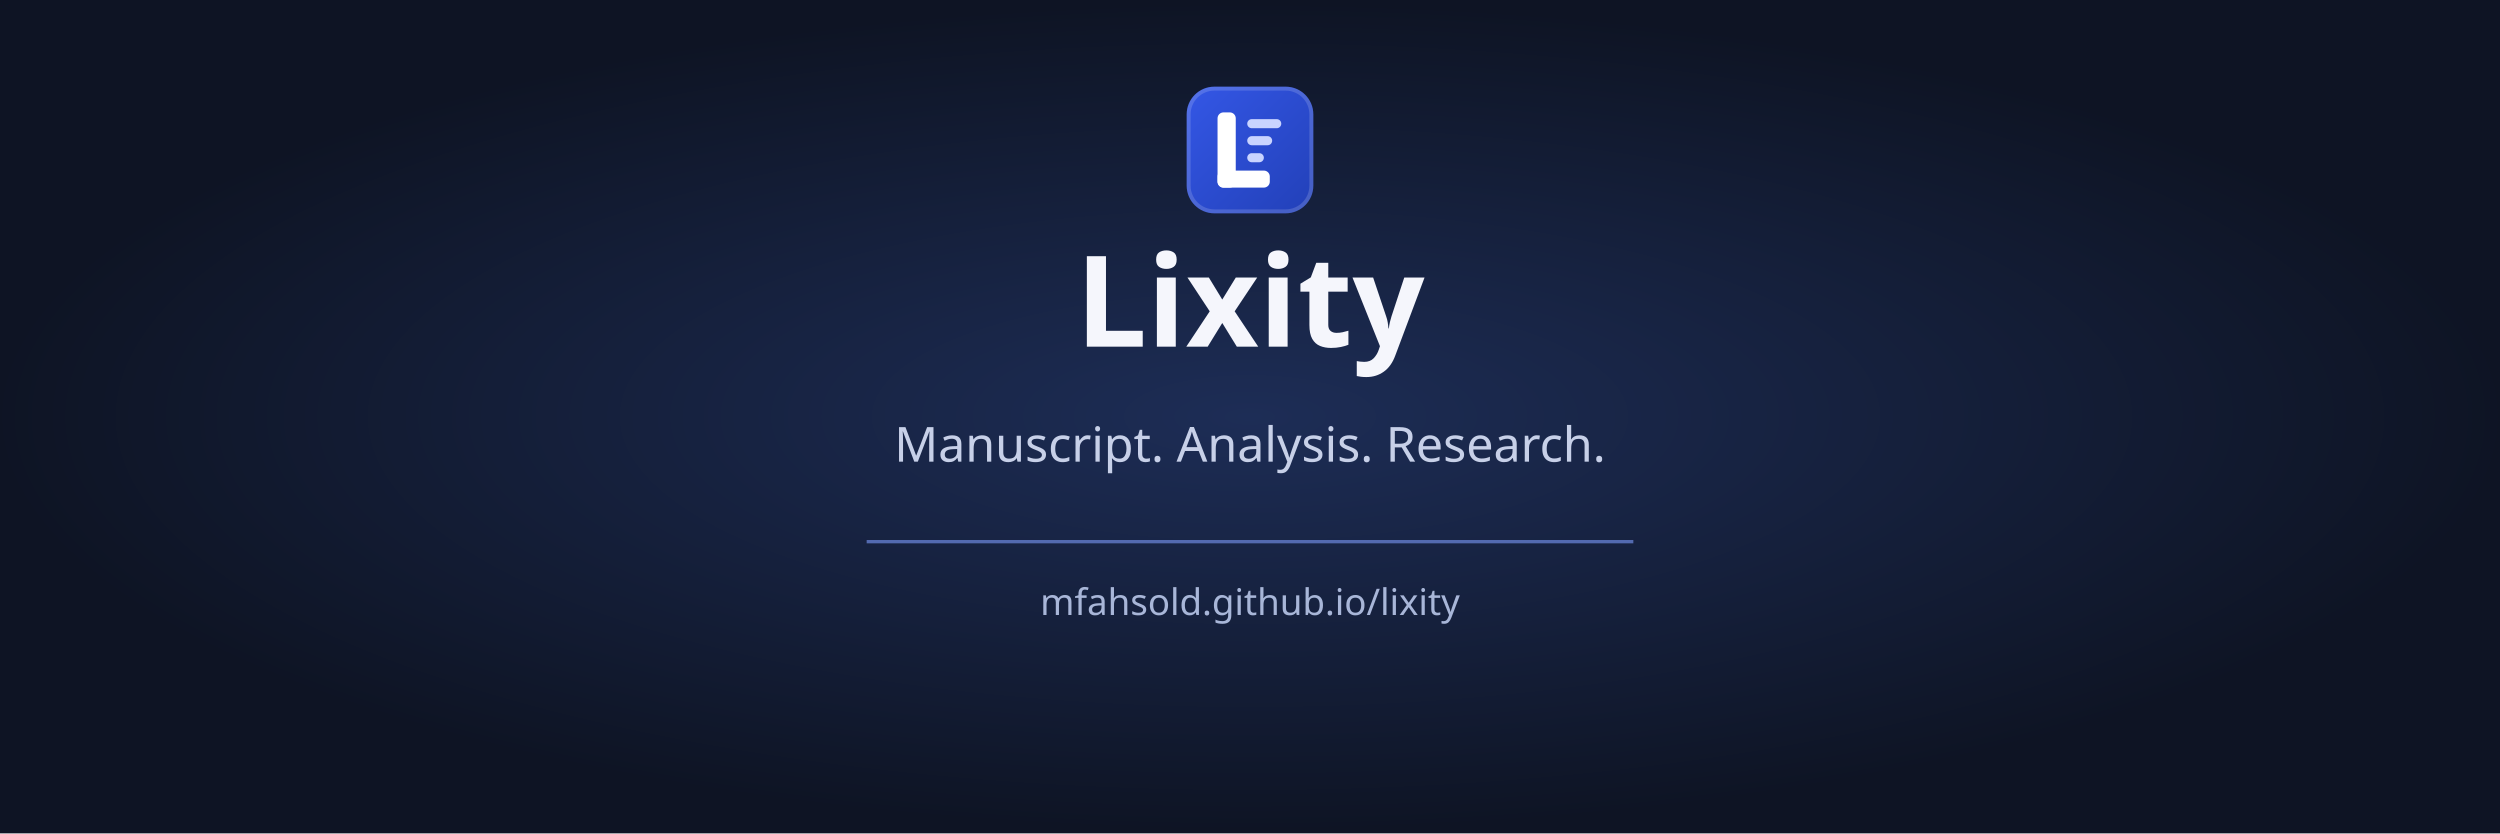
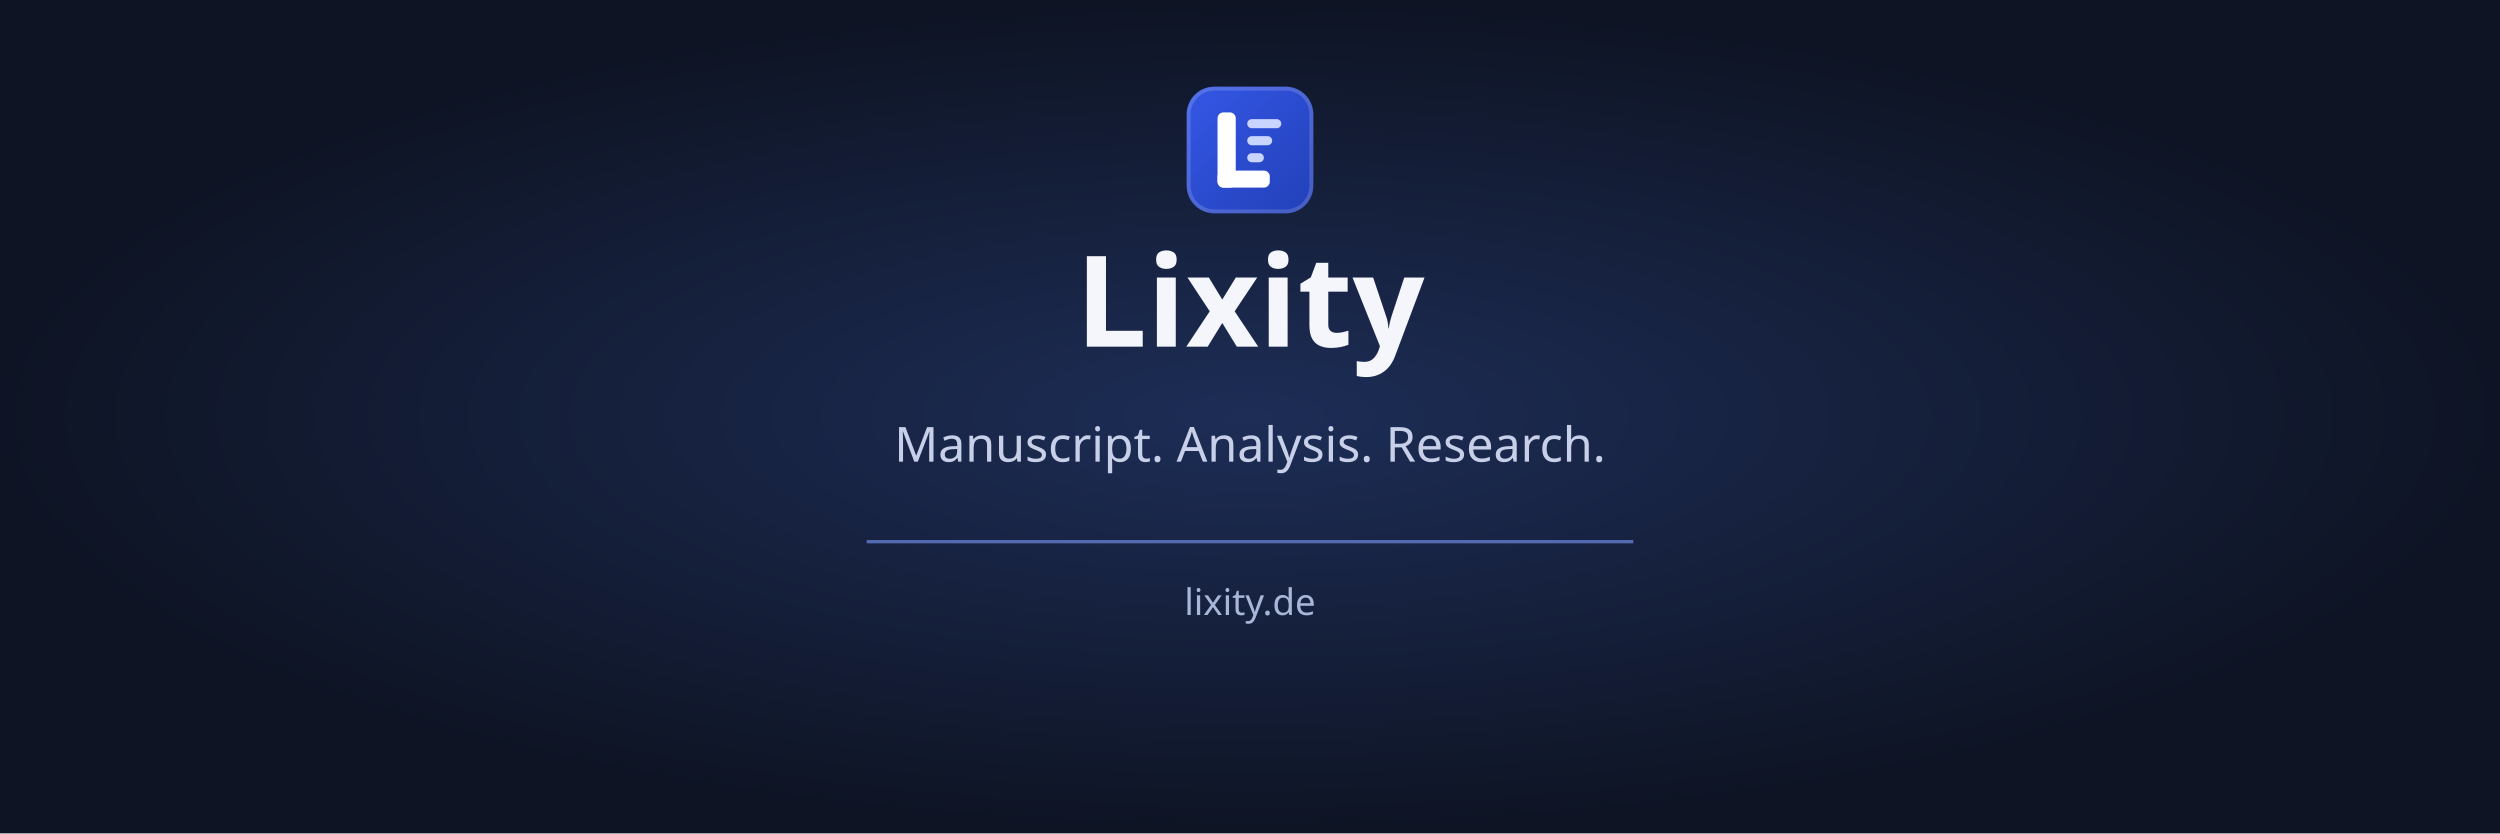
<svg xmlns="http://www.w3.org/2000/svg" width="1500" height="500" viewBox="0 0 1500 500">
  <defs>
    <radialGradient id="wash">
      <stop stop-color="#1d2d56" />
      <stop offset="1" stop-color="#0e1424" />
    </radialGradient>
  </defs>
  <rect width="1500" height="500" fill="url(#wash)" />
  <svg x="712" y="52" width="76" height="76" viewBox="0 0 32 32">
    <defs>
      <linearGradient id="lixity-bg" x1="0" y1="0" x2="1" y2="1">
        <stop offset="0%" stop-color="#3457e6" />
        <stop offset="100%" stop-color="#2240b8" />
      </linearGradient>
    </defs>
    <rect width="32" height="32" rx="7" fill="url(#lixity-bg)" />
    <rect x="0.5" y="0.5" width="31" height="31" rx="6.5" fill="none" stroke="#fff" stroke-opacity="0.16" />
    <rect x="7.8" y="6.5" width="4.6" height="19" rx="1.5" fill="#fff" />
    <rect x="7.8" y="21.2" width="13.2" height="4.3" rx="1.5" fill="#fff" />
    <rect x="15.3" y="8.2" width="8.6" height="2.3" rx="1.15" fill="#c9d4ff" />
    <rect x="15.3" y="12.5" width="6.3" height="2.3" rx="1.15" fill="#c9d4ff" />
    <rect x="15.3" y="16.8" width="4.2" height="2.3" rx="1.15" fill="#c9d4ff" />
  </svg>
  <text x="750" y="208" text-anchor="middle" fill="#f5f6fc" font-family="Noto Sans, sans-serif" font-size="76" font-weight="bold">Lixity</text>
  <text x="750" y="277" text-anchor="middle" fill="#c7d0e8" font-family="Noto Sans, sans-serif" font-size="29">Manuscript. Analysis. Research.</text>
  <path d="M 520 325 H 980" stroke="#536ab0" stroke-width="2" />
-   <text x="750" y="369" text-anchor="middle" fill="#a8b6d8" font-family="Noto Sans, sans-serif" font-size="22">mfahsold.github.io/lixity</text>
+   <text x="750" y="369" text-anchor="middle" fill="#a8b6d8" font-family="Noto Sans, sans-serif" font-size="22">lixity.de</text>
</svg>
